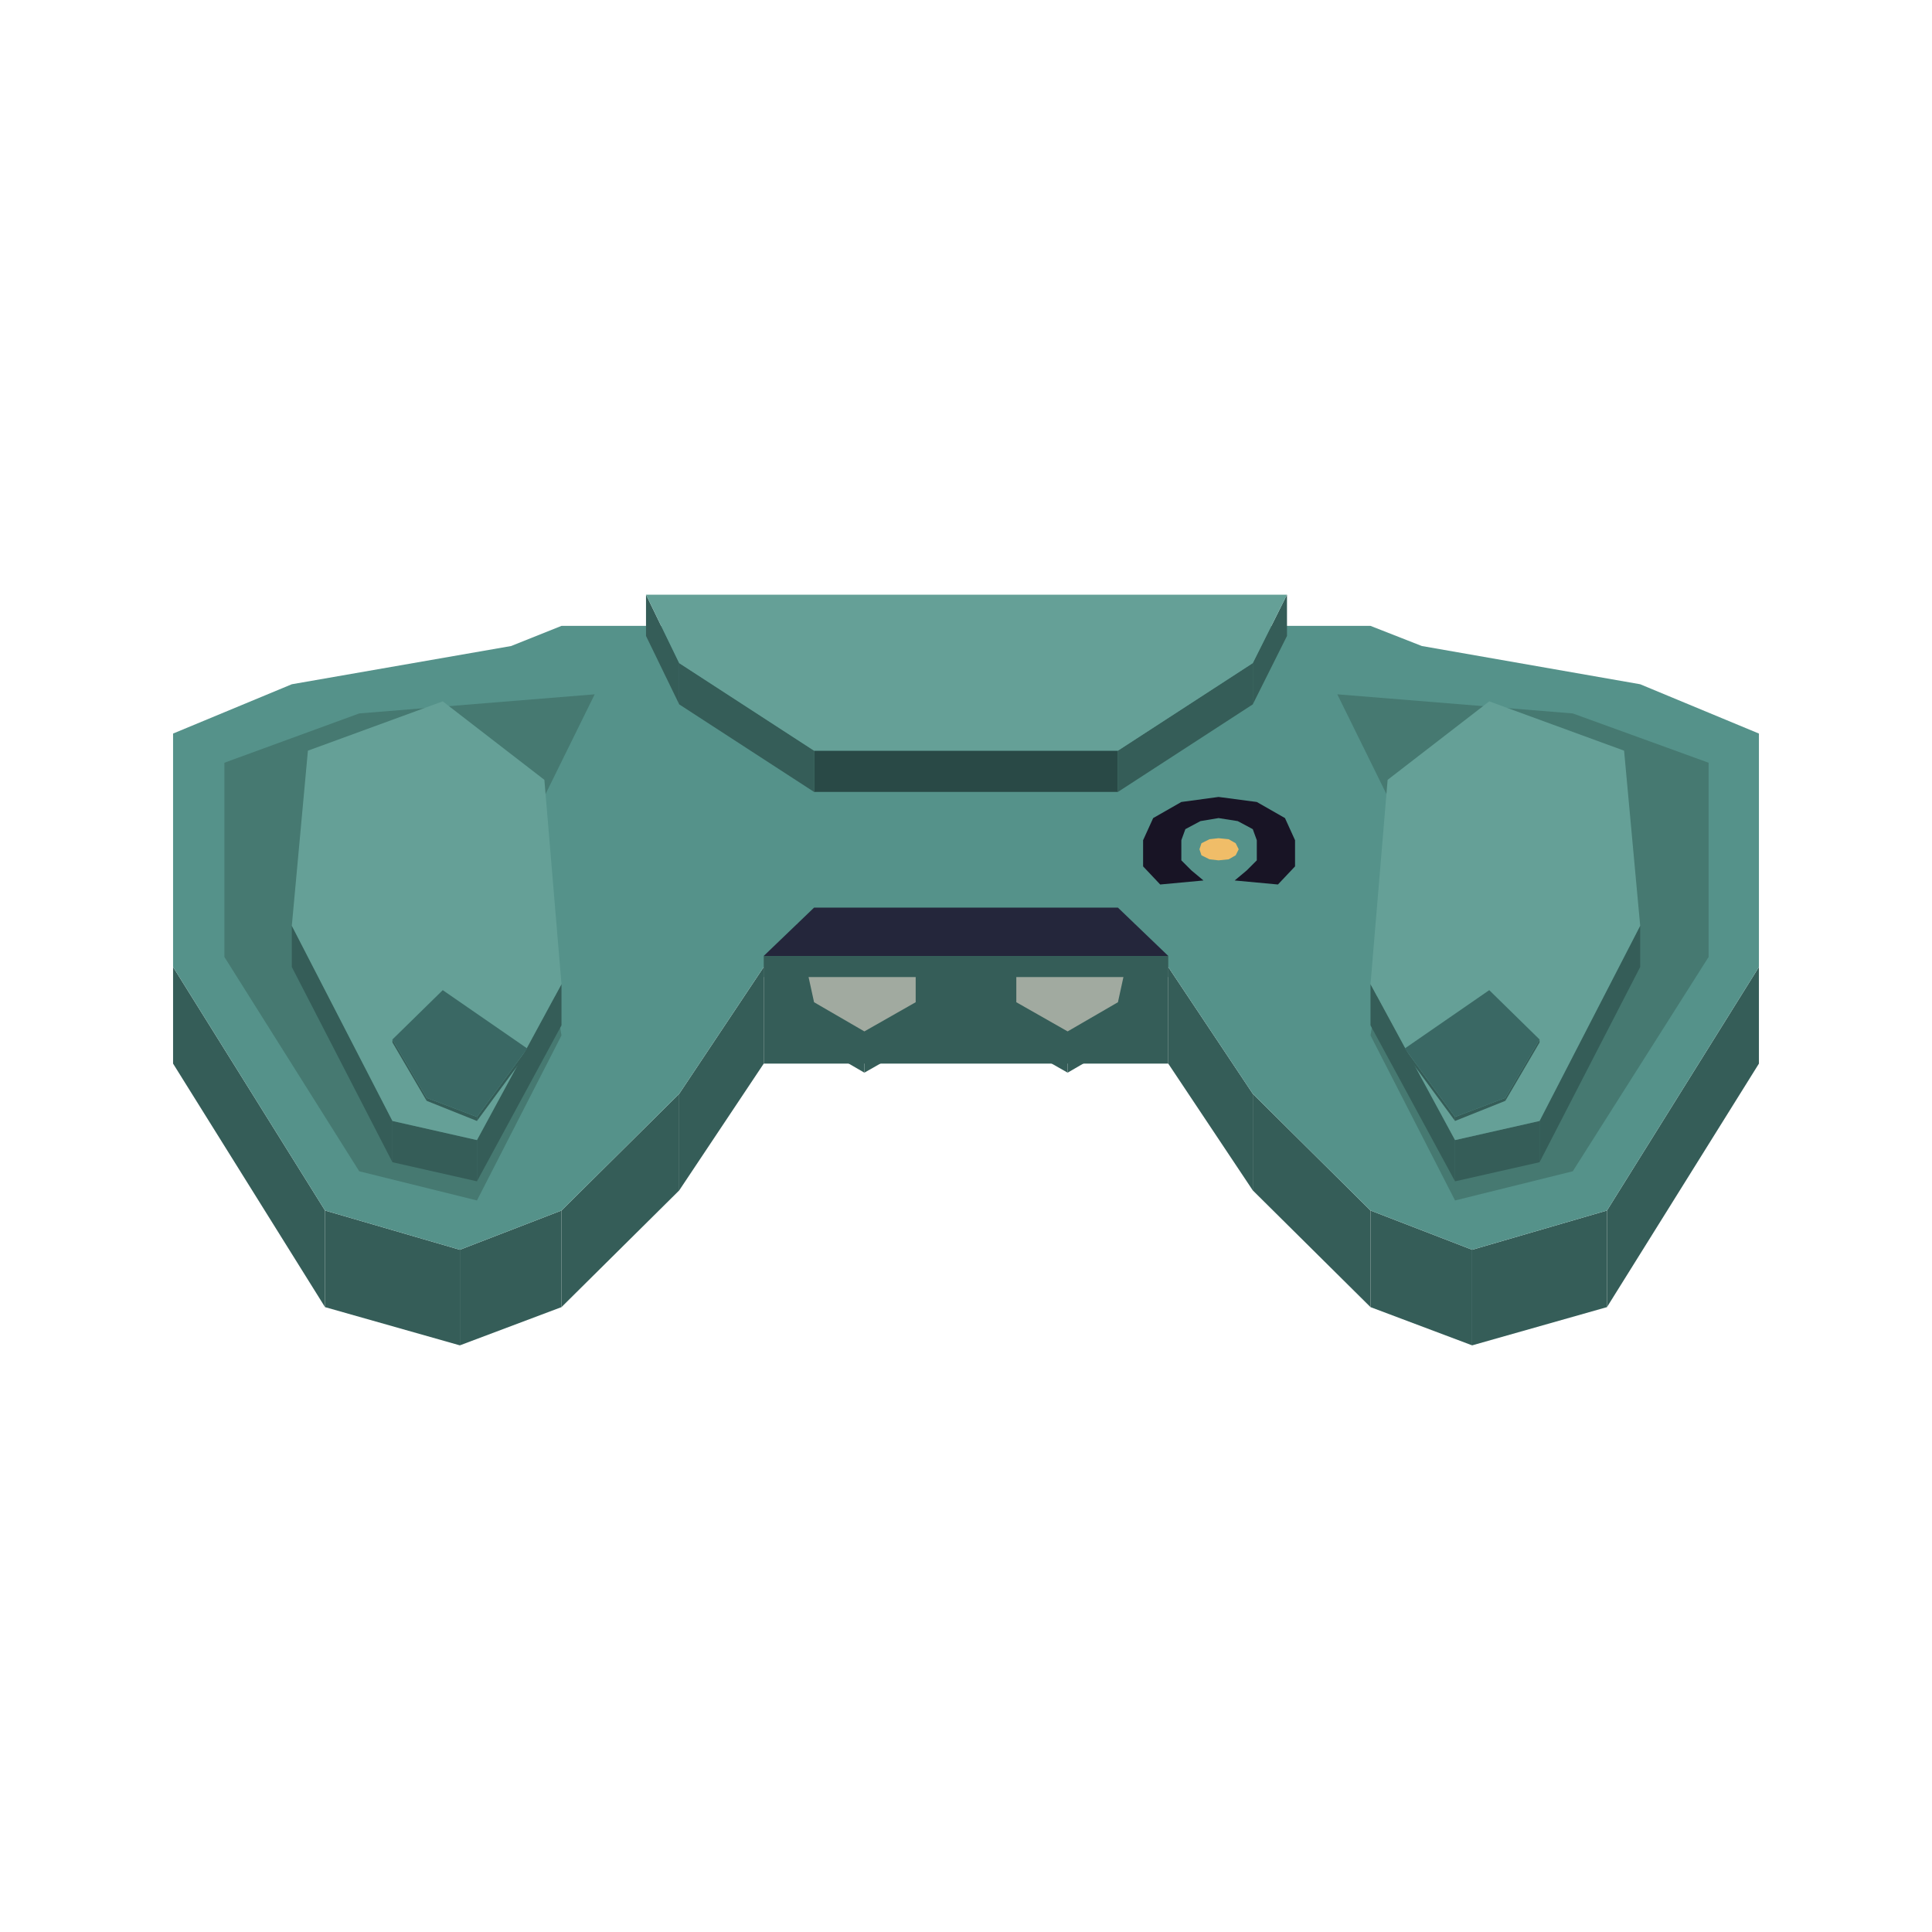
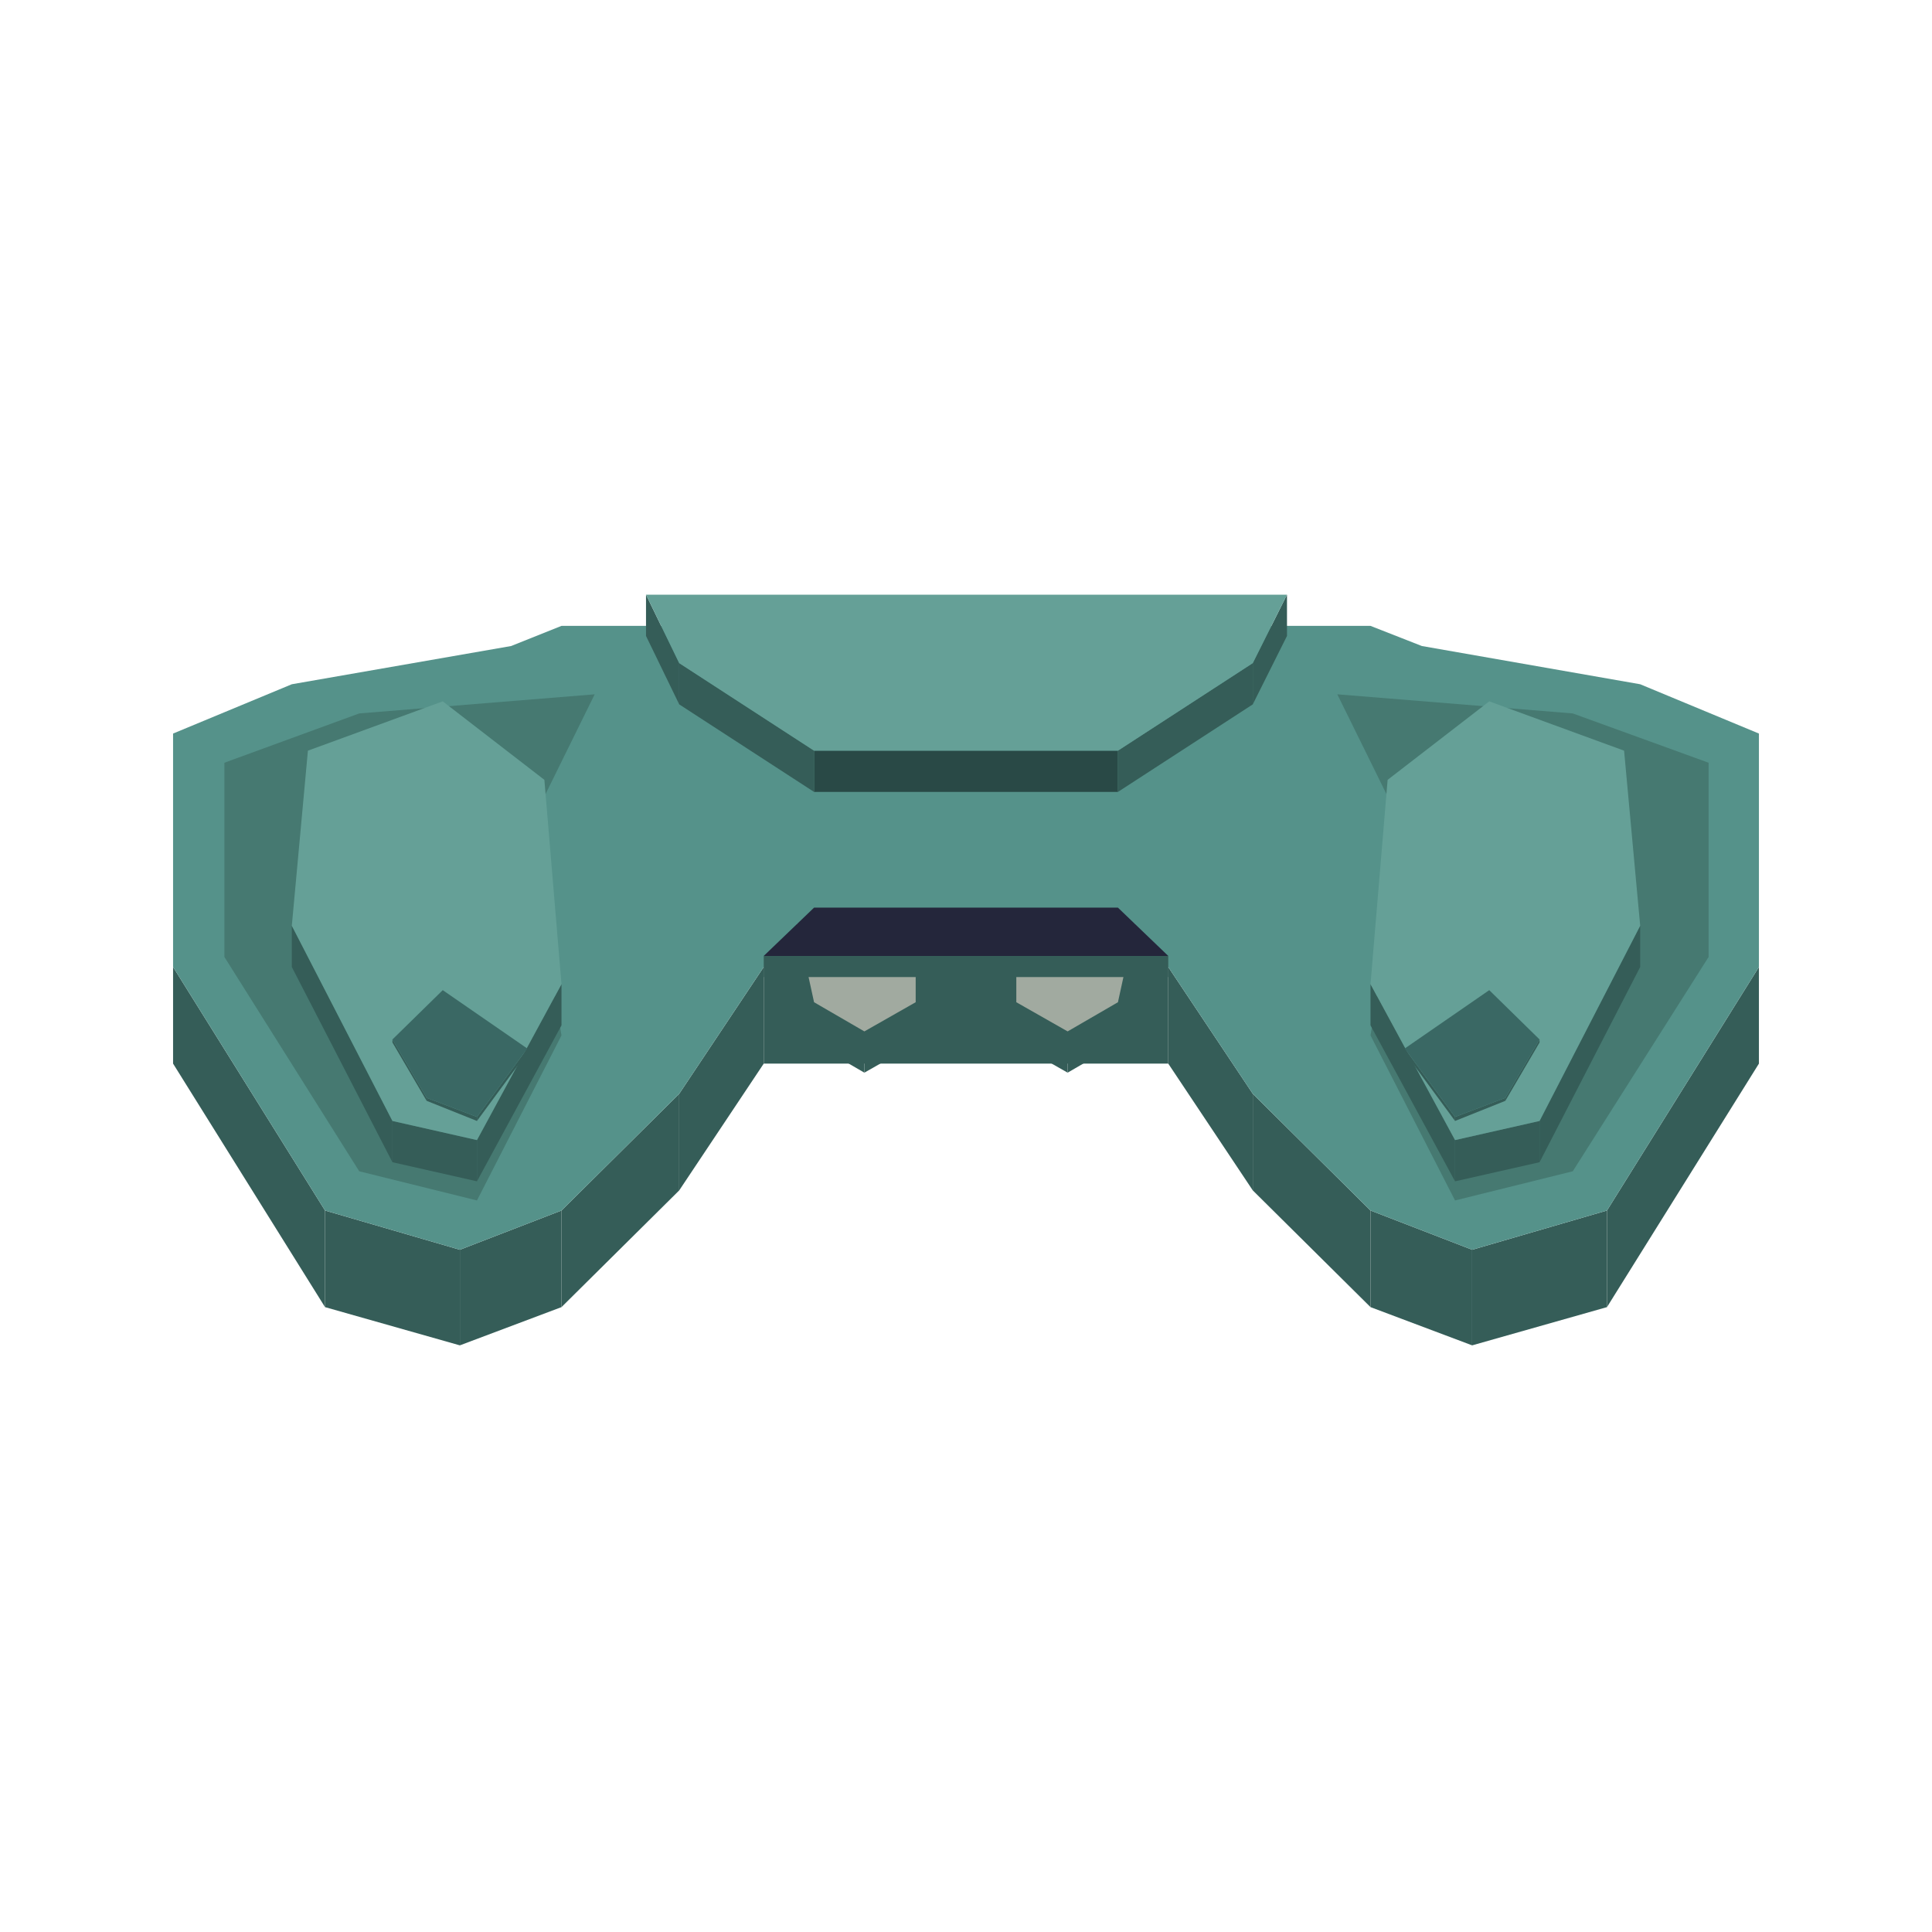
<svg xmlns="http://www.w3.org/2000/svg" width="192" height="192" viewBox="0 0 192 192">
  <polygon fill="#355d58" points="67.5,108.7 75.9,96.1 75.9,105.7 67.5,118.3" />
  <polygon fill="#355d58" points="55.8,120.3 67.5,108.7 67.5,118.3 55.8,129.9" />
  <polygon fill="#355d58" points="45.7,124.2 55.8,120.3 55.8,129.9 45.7,133.7" />
  <polygon fill="#355d58" points="32.3,120.3 45.7,124.2 45.7,133.7 32.3,129.9" />
  <polygon fill="#355d58" points="17.2,96.1 32.3,120.3 32.3,129.9 17.2,105.7" />
  <polygon fill="#355d58" points="159.7,120.3 174.8,96.1 174.8,105.7 159.7,129.9" />
  <polygon fill="#355d58" points="146.3,124.2 159.7,120.3 159.7,129.9 146.3,133.7" />
  <polygon fill="#355d58" points="136.2,120.3 146.3,124.2 146.3,133.7 136.2,129.9" />
  <polygon fill="#355d58" points="124.5,108.7 136.2,120.3 136.2,129.9 124.5,118.3" />
  <polygon fill="#355d58" points="116.1,96.1 124.5,108.7 124.5,118.3 116.1,105.7" />
  <polygon fill="#355d58" points="75.9,96.1 116.1,96.1 116.1,105.7 75.9,105.7" />
  <polygon fill="#55928a" points="75.9,96.1 67.5,108.7 55.8,120.3 45.7,124.2 32.3,120.3 17.2,96.1 17.2,72.9 29,68 50.8,64.2 55.8,62.2 136.2,62.2 141.3,64.2 163,68 174.8,72.9 174.8,96.1 159.7,120.3 146.3,124.2 136.2,120.3 124.5,108.7 116.1,96.1" />
  <polygon fill="#355d58" points="111.1,99.6 112.8,91.8 112.8,95.9 111.1,103.7" />
  <polygon fill="#355d58" points="106.1,102.5 111.1,99.6 111.1,103.7 106.1,106.6" />
  <polygon fill="#355d58" points="101,99.6 106.1,102.5 106.1,106.6 101,103.7" />
  <polygon fill="#a1aaa0" points="112.8,91.8 111.1,99.6 106.1,102.5 101,99.6 101,91.8" />
  <polygon fill="#355d58" points="85.9,102.5 91,99.6 91,103.7 85.9,106.6" />
  <polygon fill="#355d58" points="80.9,99.6 85.9,102.5 85.9,106.6 80.9,103.7" />
  <polygon fill="#355d58" points="79.2,91.8 80.9,99.6 80.9,103.7 79.2,95.9" />
  <polygon fill="#a1aaa0" points="91,91.8 91,99.6 85.9,102.5 80.9,99.6 79.2,91.8" />
-   <polygon fill="#181425" points="124.9,79.7 127.7,81.3 128.7,83.5 128.7,86.1 127,87.9 122.7,87.5 123.9,86.5 124.9,85.5 124.9,83.5 124.5,82.4 123,81.6 121.1,81.3 119.3,81.6 117.8,82.4 117.4,83.5 117.4,85.5 118.4,86.5 119.6,87.5 115.3,87.9 113.6,86.1 113.6,83.5 114.6,81.3 117.4,79.7 121.1,79.2" />
-   <polygon fill="#f0bd68" points="119.2,84.4 119.4,83.8 120.2,83.4 121.1,83.3 122.1,83.4 122.8,83.8 123.1,84.4 122.8,85 122.1,85.4 121.1,85.5 120.2,85.4 119.4,85" />
+   <polygon fill="#324b4c" points="112.8,63.5 79.2,63.5 73.9,61.5 76.6,60.7 115.4,60.7 118.1,61.5" />
  <polygon fill="#467971" points="136.2,102.9 139.6,82.6 132.9,69 156.3,70.9 169.8,75.8 169.8,95.1 156.3,116.4 144.6,119.3" />
  <polygon fill="#467971" points="47.4,119.3 35.7,116.4 22.3,95.1 22.3,75.8 35.7,70.9 59.1,69 52.4,82.6 55.8,102.9" />
  <polygon fill="#294946" points="74.2,64.1 117.8,64.1 117.8,64.9 74.2,64.9" />
  <polygon fill="#355d58" points="69.2,60.2 74.2,64.1 74.2,64.9 69.2,61" />
  <polygon fill="#355d58" points="117.8,64.1 122.8,60.2 122.8,61 117.8,64.9" />
-   <polygon fill="#324b4c" points="117.8,64.1 74.2,64.1 69.2,60.2 122.8,60.2" />
+   <polygon fill="#65a097" points="117.8,64.1 74.2,64.1 69.2,60.2 122.8,60.2" />
  <polygon fill="#294946" points="80.9,74.6 111.1,74.6 111.1,78.7 80.9,78.7" />
  <polygon fill="#355d58" points="67.5,65.9 80.9,74.6 80.9,78.7 67.5,70" />
  <polygon fill="#355d58" points="64.2,59.1 67.5,65.9 67.5,70 64.2,63.2" />
  <polygon fill="#355d58" points="124.5,65.9 127.9,59.1 127.9,63.2 124.5,70" />
  <polygon fill="#355d58" points="111.1,74.6 124.5,65.9 124.5,70 111.1,78.7" />
  <polygon fill="#65a097" points="111.1,74.6 80.9,74.6 67.5,65.9 64.2,59.1 127.9,59.1 124.5,65.9" />
  <polygon fill="#355d58" points="75.9,95 116.1,95 116.1,97.1 75.9,97.1" />
  <polygon fill="#24263b" points="75.9,95 80.9,90.2 111.1,90.2 116.1,95" />
  <polygon fill="#355d58" points="153,111.4 163,92 163,96.1 153,115.5" />
  <polygon fill="#355d58" points="144.6,113.3 153,111.4 153,115.5 144.6,117.4" />
  <polygon fill="#355d58" points="136.2,97.8 144.6,113.3 144.6,117.4 136.2,101.9" />
  <polygon fill="#65a097" points="136.2,97.8 137.9,77.5 148,69.7 161.4,74.6 163,92 153,111.4 144.6,113.3" />
  <polygon fill="#355d58" points="39,111.4 47.4,113.3 47.4,117.4 39,115.5" />
  <polygon fill="#355d58" points="29,92 39,111.4 39,115.5 29,96.1" />
  <polygon fill="#355d58" points="47.4,113.3 55.8,97.8 55.8,101.9 47.4,117.4" />
  <polygon fill="#65a097" points="47.4,113.3 39,111.4 29,92 30.6,74.6 44,69.7 54.1,77.5 55.8,97.8" />
  <polygon fill="#355d58" points="149.6,109.1 153,103.3 153,103.6 149.6,109.4" />
  <polygon fill="#355d58" points="144.6,111 149.6,109.1 149.6,109.4 144.6,111.4" />
  <polygon fill="#355d58" points="139.6,104.2 144.6,111 144.6,111.4 139.6,104.6" />
  <polygon fill="#3a6864" points="139.6,104.2 148,98.4 153,103.3 149.6,109.1 144.6,111" />
  <polygon fill="#355d58" points="42.4,109.1 47.4,111 47.4,111.4 42.4,109.4" />
  <polygon fill="#355d58" points="39,103.3 42.4,109.1 42.4,109.4 39,103.6" />
  <polygon fill="#355d58" points="47.4,111 52.4,104.2 52.4,104.6 47.4,111.4" />
  <polygon fill="#3a6864" points="47.4,111 42.4,109.1 39,103.3 44,98.4 52.4,104.2" />
</svg>
